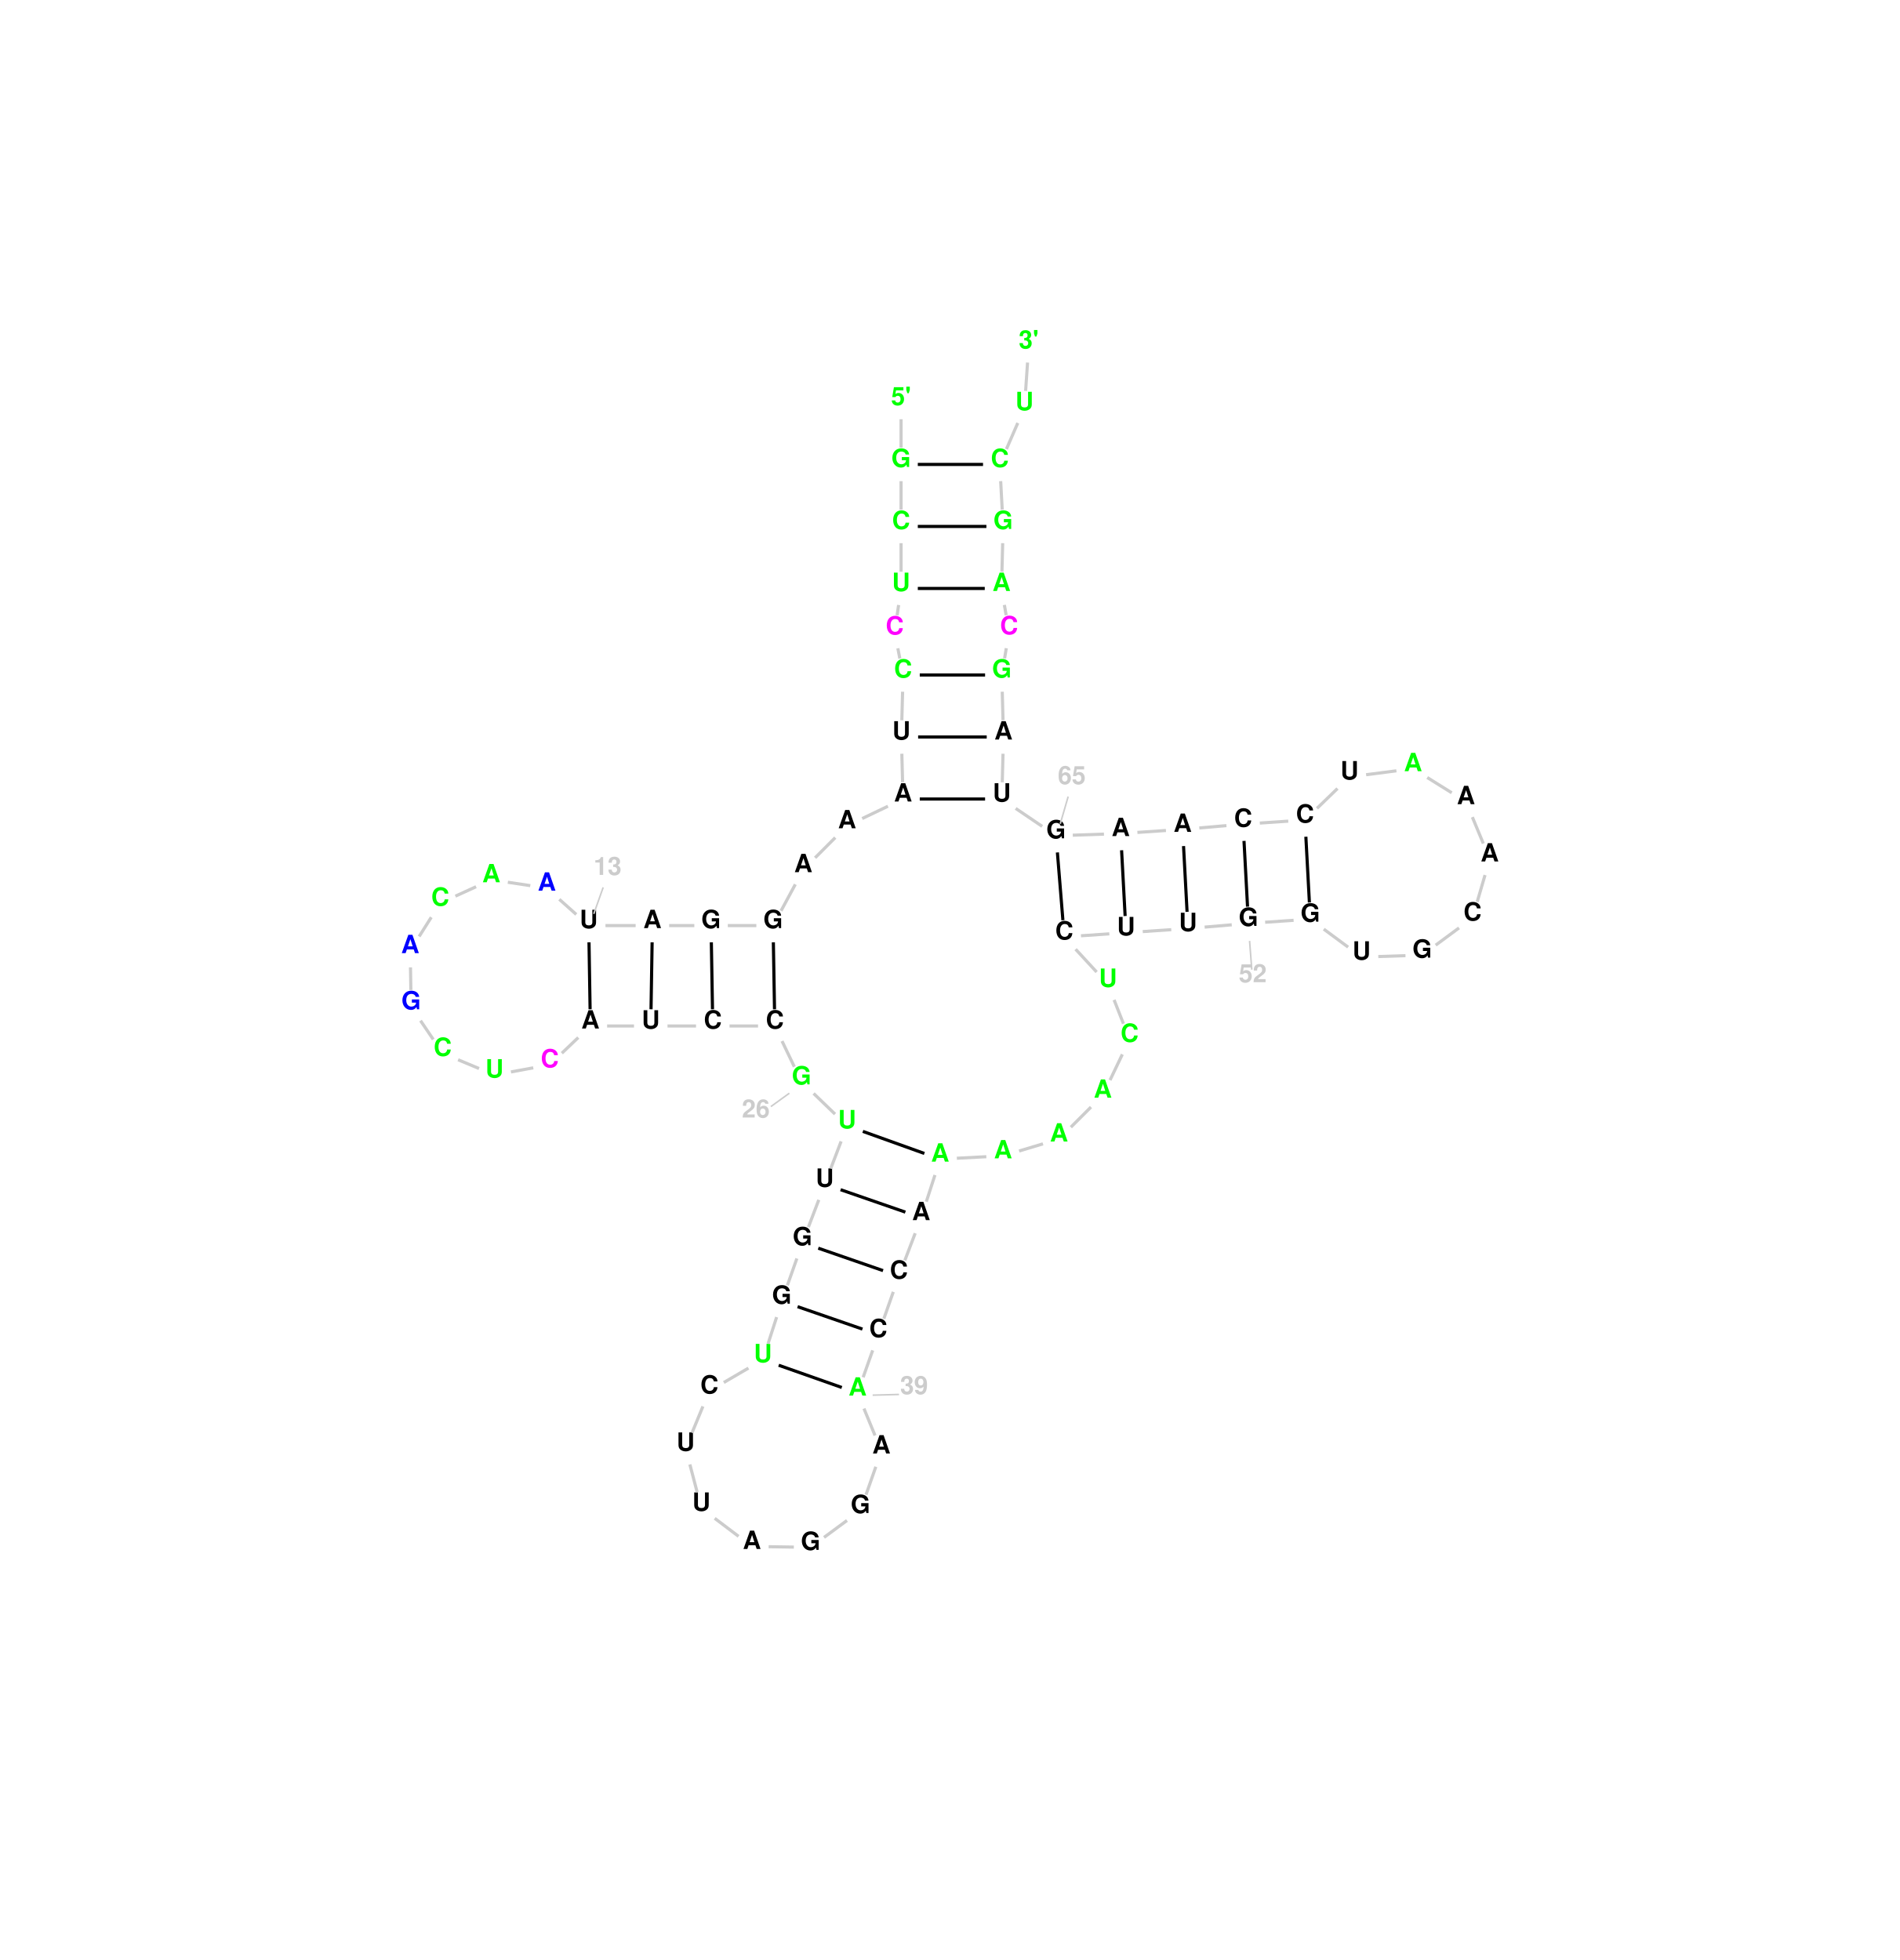
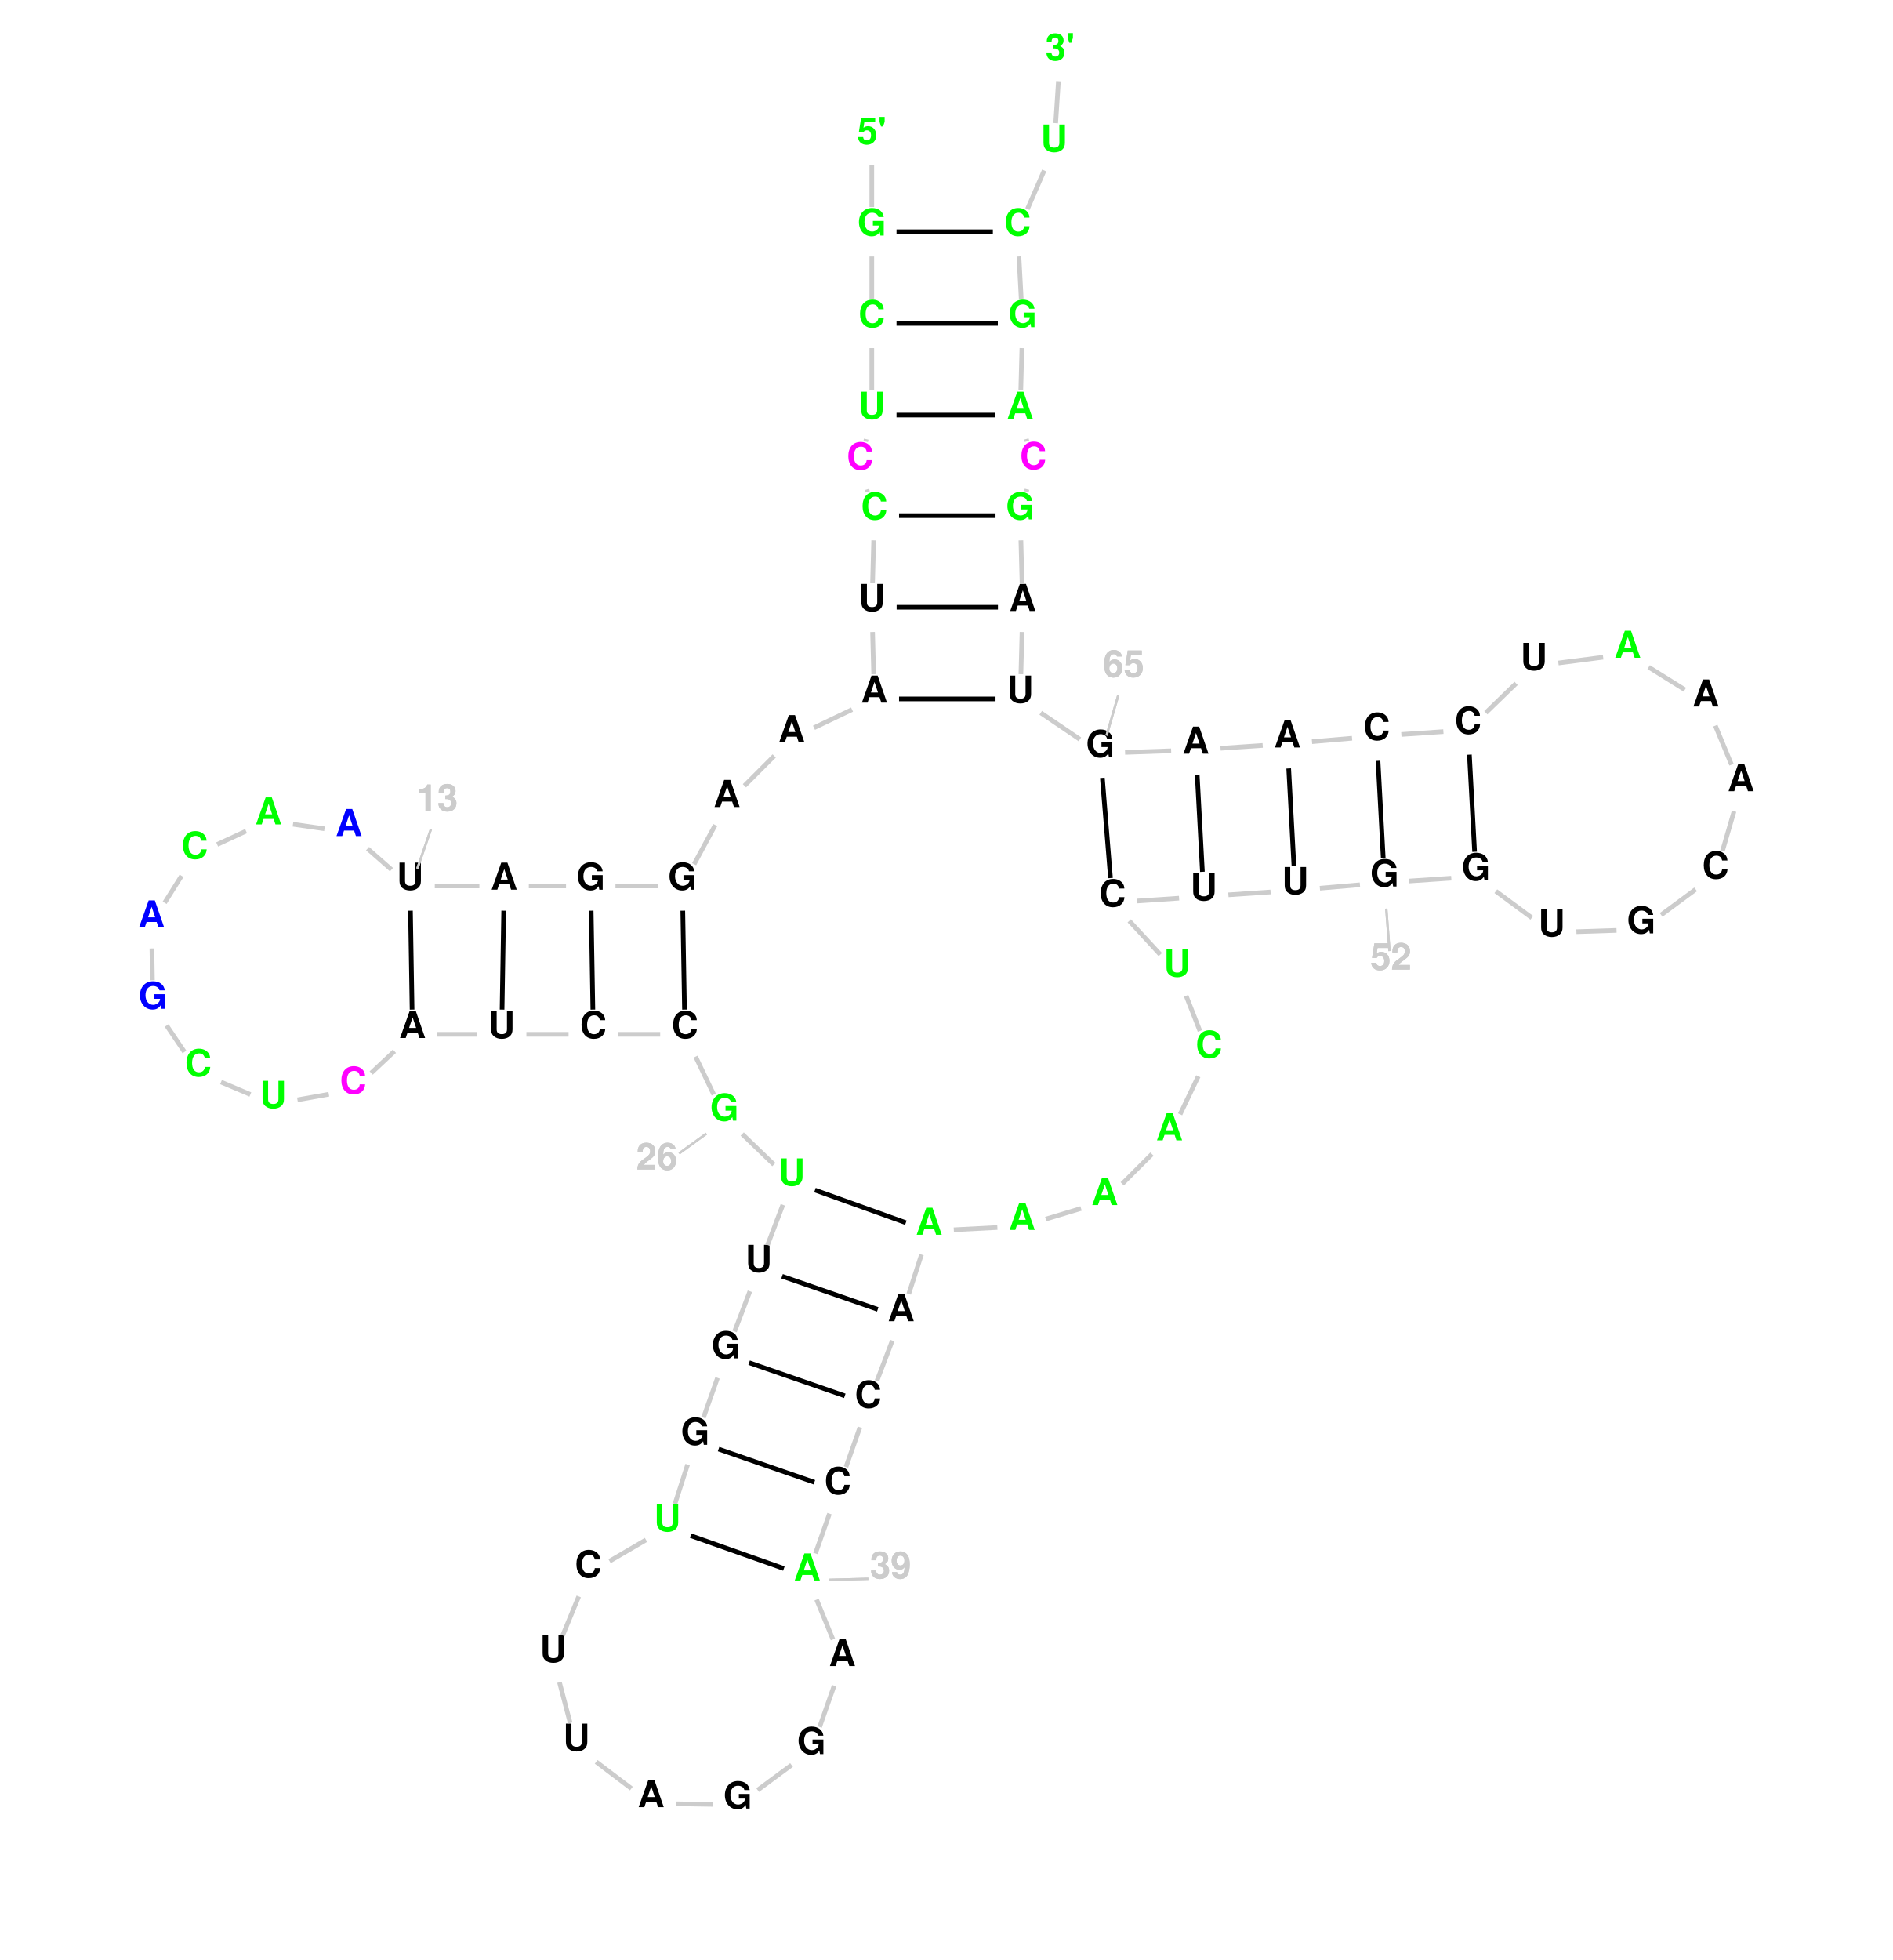
- <svg xmlns="http://www.w3.org/2000/svg" width="231.578" height="238.945" style="font-size: 3.06px; font-weight: bold; font-family: Helvetica; ">
+ <svg xmlns="http://www.w3.org/2000/svg" width="624.617" height="646.779">
  <g>
    <style type="text/css">


- text.red {fill: rgb(255, 0, 255); }
- text.green {fill: rgb(0, 255, 0); }
- text.blue {fill: rgb(0, 0, 255); }
- text.black {fill: rgb(0, 0, 0); }
- text.gray {fill: rgb(204, 204, 204); }
- text.brown {fill: rgb(211.65, 104.55, 30.6); }
- text {fill: rgb(0, 0, 0); text-anchor: middle; alignment-baseline: middle; }
circle.red {stroke: rgb(255, 0, 255); fill: none; }
circle.green {stroke: rgb(0, 255, 0); fill: none; }
circle.blue {stroke: rgb(0, 0, 255); fill: none; }
circle.black {stroke: rgb(0, 0, 0); fill: none; }
circle.gray {stroke: rgb(204, 204, 204); fill: none; }
circle.brown {stroke: rgb(211.65, 104.55, 30.6); fill: none; }
- line.red {stroke: rgb(255, 0, 255); stroke-width: 0.382; }
- line.green {stroke: rgb(0, 255, 0); stroke-width: 0.382; }
- line.blue {stroke: rgb(0, 0, 255); stroke-width: 0.382; }
- line.black {stroke: rgb(0, 0, 0); stroke-width: 0.382; }
- line.gray {stroke: rgb(204, 204, 204); stroke-width: 0.382; }
- line.brown {stroke: rgb(211.65, 104.55, 30.6); stroke-width: 0.382; }
+ line.red {stroke: rgb(255, 0, 255); stroke-width: 1.53; }
+ line.green {stroke: rgb(0, 255, 0); stroke-width: 1.53; }
+ line.blue {stroke: rgb(0, 0, 255); stroke-width: 1.53; }
+ line.black {stroke: rgb(0, 0, 0); stroke-width: 1.53; }
+ line.gray {stroke: rgb(204, 204, 204); stroke-width: 1.53; }
+ line.brown {stroke: rgb(211.65, 104.55, 30.6); stroke-width: 1.53; }
line {stroke: rgb(0, 0, 0); }
- text.numbering-label {fill: rgb(204, 204, 204);}
- line.numbering-line {stroke: rgb(204, 204, 204); stroke-width: 0.191;}
- line.predicted {stroke: rgb(0, 0, 0); stroke-dasharray: 2}
- .sequential {visibility:hidden}
- polyline {fill:none; stroke-linejoin:round; }
- .pseudoknot_segment1 {stroke-linecap:round; stroke-opacity: 0.4; stroke-width:3.06px}
- .pseudoknot_segment2 {stroke-linecap:round; stroke-opacity: 0.4; stroke-width:3.06px}
- .pseudoknot_connection {stroke-linecap:round; stroke-opacity: 0.2; stroke-width:1.5}
+ text.red {fill: rgb(255, 0, 255); font-size: 12.24px; font-weight: bold; font-family: Helvetica; }
+ text.green {fill: rgb(0, 255, 0); font-size: 12.24px; font-weight: bold; font-family: Helvetica; }
+ text.blue {fill: rgb(0, 0, 255); font-size: 12.24px; font-weight: bold; font-family: Helvetica; }
+ text.black {fill: rgb(0, 0, 0); font-size: 12.24px; font-weight: bold; font-family: Helvetica; }
+ text.gray {fill: rgb(204, 204, 204); font-size: 12.24px; font-weight: bold; font-family: Helvetica; }
+ text.brown {fill: rgb(211.65, 104.55, 30.6); font-size: 12.24px; font-weight: bold; font-family: Helvetica; }
+ text {fill: rgb(0, 0, 0); font-size: 12.24px; font-weight: bold; font-family: Helvetica; text-anchor: middle; alignment-baseline: middle; }
+ 
+ .pseudoknot_connection{stroke-linecap: round; stroke-opacity: 0.2; stroke-width: 1.5; }
+ .pseudoknot_segment1{stroke-linecap: round; stroke-opacity: 0.4; stroke-width: 12.24; }
+ .pseudoknot_segment2{stroke-linecap: round; stroke-opacity: 0.4; stroke-width: 12.24; }
+ line.numbering-line{stroke: rgb(204, 204, 204); stroke-width: 0.765; }
+ line.predicted{stroke: rgb(0, 0, 0); stroke-dasharray: 2; }
+ polyline{fill: none; stroke-linejoin: round; }
+ sequential{visibility: hidden; }
+ text.numbering-label{fill: rgb(204, 204, 204); }

</style>
  </g>
  <g>
-     <text x="109.829" y="49.375" class="green">5'</text>
-   </g>
-   <g>
-     <text x="109.829" y="56.925" class="green">G</text>
-   </g>
-   <g>
-     <line x1="111.869" y1="56.619" x2="119.819" y2="56.619" class="black" />
-   </g>
-   <g>
-     <text x="109.829" y="64.485" class="green">C</text>
-   </g>
-   <g>
-     <line x1="111.869" y1="64.179" x2="120.229" y2="64.179" class="black" />
-   </g>
-   <g>
-     <text x="109.829" y="72.045" class="green">U</text>
-   </g>
-   <g>
-     <line x1="111.869" y1="71.739" x2="120.029" y2="71.739" class="black" />
-   </g>
-   <g>
-     <text x="109.048" y="77.34" class="red">C</text>
-   </g>
-   <g>
-     <text x="110.068" y="82.594" class="green">C</text>
-   </g>
-   <g>
-     <line x1="112.108" y1="82.289" x2="120.069" y2="82.289" class="black" />
-   </g>
-   <g>
-     <text x="109.868" y="90.154" class="black">U</text>
-   </g>
-   <g>
-     <line x1="111.908" y1="89.849" x2="120.269" y2="89.849" class="black" />
-   </g>
-   <g>
-     <text x="110.068" y="97.715" class="black">A</text>
-   </g>
-   <g>
-     <line x1="112.108" y1="97.409" x2="120.069" y2="97.409" class="black" />
-   </g>
-   <g>
-     <text x="103.248" y="100.975" class="black">A</text>
-   </g>
-   <g>
-     <text x="97.909" y="106.325" class="black">A</text>
-   </g>
-   <g>
-     <text x="94.228" y="113.145" class="black">G</text>
-   </g>
-   <g>
-     <line x1="94.263" y1="114.878" x2="94.403" y2="123.039" class="black" />
-   </g>
-   <g>
-     <text x="86.668" y="113.145" class="black">G</text>
-   </g>
-   <g>
-     <line x1="86.704" y1="114.878" x2="86.844" y2="123.039" class="black" />
-   </g>
-   <g>
-     <text x="79.519" y="113.145" class="black">A</text>
-   </g>
-   <g>
-     <line x1="79.485" y1="114.878" x2="79.352" y2="123.039" class="black" />
-   </g>
-   <g>
-     <text x="71.758" y="113.145" class="black">U</text>
-   </g>
-   <g>
-     <line x1="71.792" y1="114.878" x2="71.925" y2="123.039" class="black" />
-   </g>
-   <g>
-     <text x="74.06" y="106.656" class="numbering-label sequential">13</text>
-   </g>
-   <g>
-     <text x="74.06" y="106.656" class="numbering-label template">13</text>
-   </g>
-   <g>
-     <line x1="72.372" y1="111.414" x2="73.517" y2="108.186" class="numbering-line sequential" />
-   </g>
-   <g>
-     <line x1="72.372" y1="111.414" x2="73.517" y2="108.186" class="numbering-line template" />
-   </g>
-   <g>
-     <text x="66.652" y="108.582" class="blue">A</text>
-   </g>
-   <g>
-     <text x="59.881" y="107.557" class="green">A</text>
-   </g>
-   <g>
-     <text x="53.654" y="110.405" class="green">C</text>
-   </g>
-   <g>
-     <text x="50" y="116.197" class="blue">A</text>
-   </g>
-   <g>
-     <text x="50.112" y="123.044" class="blue">G</text>
-   </g>
-   <g>
-     <text x="53.953" y="128.714" class="green">C</text>
-   </g>
-   <g>
-     <text x="60.27" y="131.357" class="green">U</text>
-   </g>
-   <g>
-     <text x="67.004" y="130.112" class="red">C</text>
-   </g>
-   <g>
-     <text x="71.959" y="125.385" class="black">A</text>
-   </g>
-   <g>
-     <text x="79.319" y="125.385" class="black">U</text>
-   </g>
-   <g>
-     <text x="86.879" y="125.385" class="black">C</text>
-   </g>
-   <g>
-     <text x="94.439" y="125.385" class="black">C</text>
-   </g>
-   <g>
-     <text x="97.698" y="132.195" class="green">G</text>
-   </g>
-   <g>
-     <text x="92.123" y="136.234" class="numbering-label sequential">26</text>
-   </g>
-   <g>
-     <text x="92.123" y="136.234" class="numbering-label template">26</text>
-   </g>
-   <g>
-     <line x1="96.212" y1="133.272" x2="93.959" y2="134.904" class="numbering-line sequential" />
-   </g>
-   <g>
-     <line x1="96.212" y1="133.272" x2="93.959" y2="134.904" class="numbering-line template" />
-   </g>
-   <g>
-     <text x="103.248" y="137.545" class="green">U</text>
-   </g>
-   <g>
-     <line x1="105.169" y1="137.928" x2="112.668" y2="140.619" class="black" />
-   </g>
-   <g>
-     <text x="100.528" y="144.675" class="black">U</text>
-   </g>
-   <g>
-     <line x1="102.456" y1="145.036" x2="110.351" y2="147.771" class="black" />
-   </g>
-   <g>
-     <text x="97.808" y="151.805" class="black">G</text>
-   </g>
-   <g>
-     <line x1="99.736" y1="152.166" x2="107.631" y2="154.901" class="black" />
-   </g>
-   <g>
-     <text x="95.288" y="158.935" class="black">G</text>
-   </g>
-   <g>
-     <line x1="97.216" y1="159.296" x2="105.121" y2="162.031" class="black" />
-   </g>
-   <g>
-     <text x="92.989" y="166.065" class="green">U</text>
-   </g>
-   <g>
-     <line x1="94.912" y1="166.437" x2="102.605" y2="169.15" class="black" />
-   </g>
-   <g>
-     <text x="86.459" y="169.875" class="black">C</text>
-   </g>
-   <g>
-     <text x="83.569" y="176.865" class="black">U</text>
-   </g>
-   <g>
-     <text x="85.489" y="184.175" class="black">U</text>
-   </g>
-   <g>
-     <text x="91.648" y="188.835" class="black">A</text>
-   </g>
-   <g>
-     <text x="98.799" y="188.945" class="black">G</text>
-   </g>
-   <g>
-     <text x="104.878" y="184.455" class="black">G</text>
-   </g>
-   <g>
-     <text x="107.428" y="177.195" class="black">A</text>
-   </g>
-   <g>
-     <text x="104.528" y="170.135" class="green">A</text>
-   </g>
-   <g>
-     <text x="111.411" y="169.95" class="numbering-label sequential">39</text>
-   </g>
-   <g>
-     <text x="111.411" y="169.95" class="numbering-label template">39</text>
-   </g>
-   <g>
-     <line x1="106.364" y1="170.085" x2="109.575" y2="169.999" class="numbering-line sequential" />
-   </g>
-   <g>
-     <line x1="106.364" y1="170.085" x2="109.575" y2="169.999" class="numbering-line template" />
-   </g>
-   <g>
-     <text x="107.048" y="163.005" class="black">C</text>
-   </g>
-   <g>
-     <text x="109.558" y="155.875" class="black">C</text>
-   </g>
-   <g>
-     <text x="112.278" y="148.745" class="black">A</text>
-   </g>
-   <g>
-     <text x="114.588" y="141.615" class="green">A</text>
-   </g>
-   <g>
-     <text x="122.258" y="141.215" class="green">A</text>
-   </g>
-   <g>
-     <text x="129.078" y="139.165" class="green">A</text>
-   </g>
-   <g>
-     <text x="134.418" y="133.825" class="green">A</text>
-   </g>
-   <g>
-     <text x="137.678" y="127.005" class="green">C</text>
-   </g>
-   <g>
-     <text x="135.048" y="120.305" class="green">U</text>
-   </g>
-   <g>
-     <text x="129.718" y="114.525" class="black">C</text>
-   </g>
-   <g>
-     <line x1="129.554" y1="112.185" x2="128.883" y2="103.922" class="black" />
-   </g>
-   <g>
-     <text x="137.248" y="114.015" class="black">U</text>
-   </g>
-   <g>
-     <line x1="137.139" y1="111.672" x2="136.708" y2="103.656" class="black" />
-   </g>
-   <g>
-     <text x="144.798" y="113.505" class="black">U</text>
-   </g>
-   <g>
-     <line x1="144.689" y1="111.162" x2="144.258" y2="103.146" class="black" />
-   </g>
-   <g>
-     <text x="152.168" y="112.875" class="black">G</text>
-   </g>
-   <g>
-     <line x1="152.059" y1="110.532" x2="151.628" y2="102.516" class="black" />
-   </g>
-   <g>
-     <text x="152.693" y="119.739" class="numbering-label sequential">52</text>
-   </g>
-   <g>
-     <text x="152.693" y="119.739" class="numbering-label template">52</text>
-   </g>
-   <g>
-     <line x1="152.308" y1="114.705" x2="152.576" y2="118.209" class="numbering-line sequential" />
-   </g>
-   <g>
-     <line x1="152.308" y1="114.705" x2="152.576" y2="118.209" class="numbering-line template" />
-   </g>
-   <g>
-     <text x="159.708" y="112.365" class="black">G</text>
-   </g>
-   <g>
-     <line x1="159.599" y1="110.022" x2="159.168" y2="102.006" class="black" />
-   </g>
-   <g>
-     <text x="165.958" y="116.985" class="black">U</text>
-   </g>
-   <g>
-     <text x="173.348" y="116.745" class="black">G</text>
-   </g>
-   <g>
-     <text x="179.478" y="112.215" class="black">C</text>
-   </g>
-   <g>
-     <text x="181.578" y="105.025" class="black">A</text>
-   </g>
-   <g>
-     <text x="178.678" y="98.034" class="black">A</text>
-   </g>
-   <g>
-     <text x="172.228" y="94.014" class="green">A</text>
-   </g>
-   <g>
-     <text x="164.488" y="95.014" class="black">U</text>
-   </g>
-   <g>
-     <text x="159.058" y="100.275" class="black">C</text>
-   </g>
-   <g>
-     <text x="151.518" y="100.785" class="black">C</text>
-   </g>
-   <g>
-     <text x="144.148" y="101.415" class="black">A</text>
-   </g>
-   <g>
-     <text x="136.598" y="101.925" class="black">A</text>
-   </g>
-   <g>
-     <text x="128.718" y="102.195" class="black">G</text>
-   </g>
-   <g>
-     <text x="130.639" y="95.583" class="numbering-label sequential">65</text>
-   </g>
-   <g>
-     <text x="130.639" y="95.583" class="numbering-label template">65</text>
-   </g>
-   <g>
-     <line x1="129.231" y1="100.431" x2="130.195" y2="97.113" class="numbering-line sequential" />
-   </g>
-   <g>
-     <line x1="129.231" y1="100.431" x2="130.195" y2="97.113" class="numbering-line template" />
-   </g>
-   <g>
-     <text x="122.108" y="97.715" class="black">U</text>
-   </g>
-   <g>
-     <text x="122.308" y="90.154" class="black">A</text>
-   </g>
-   <g>
-     <text x="122.108" y="82.594" class="green">G</text>
-   </g>
-   <g>
-     <text x="122.989" y="77.316" class="red">C</text>
-   </g>
-   <g>
-     <text x="122.069" y="72.045" class="green">A</text>
-   </g>
-   <g>
-     <text x="122.269" y="64.485" class="green">G</text>
-   </g>
-   <g>
-     <text x="121.859" y="56.925" class="green">C</text>
-   </g>
-   <g>
-     <text x="124.868" y="50" class="green">U</text>
-   </g>
-   <g>
-     <text x="125.386" y="42.467" class="green">3'</text>
-   </g>
-   <g>
-     <line x1="109.829" y1="51.109" x2="109.829" y2="54.579" class="gray" />
-   </g>
-   <g>
-     <line x1="109.829" y1="58.659" x2="109.829" y2="62.139" class="gray" />
-   </g>
-   <g>
-     <line x1="109.829" y1="66.219" x2="109.829" y2="69.699" class="gray" />
-   </g>
-   <g>
-     <line x1="109.531" y1="73.757" x2="109.346" y2="75.016" class="gray" />
-   </g>
-   <g>
-     <line x1="109.437" y1="79.037" x2="109.68" y2="80.286" class="gray" />
-   </g>
-   <g>
-     <line x1="110.015" y1="84.328" x2="109.922" y2="87.809" class="gray" />
-   </g>
-   <g>
-     <line x1="109.922" y1="91.888" x2="110.015" y2="95.369" class="gray" />
-   </g>
-   <g>
-     <line x1="108.228" y1="98.288" x2="105.089" y2="99.789" class="gray" />
-   </g>
-   <g>
-     <line x1="101.807" y1="102.112" x2="99.35" y2="104.575" class="gray" />
-   </g>
-   <g>
-     <line x1="96.94" y1="107.814" x2="95.197" y2="111.043" class="gray" />
-   </g>
-   <g>
-     <line x1="92.189" y1="112.839" x2="88.709" y2="112.839" class="gray" />
-   </g>
-   <g>
-     <line x1="84.629" y1="112.839" x2="81.558" y2="112.839" class="gray" />
-   </g>
-   <g>
-     <line x1="77.478" y1="112.839" x2="73.799" y2="112.839" class="gray" />
-   </g>
-   <g>
-     <line x1="70.237" y1="111.479" x2="68.173" y2="109.635" class="gray" />
-   </g>
-   <g>
-     <line x1="64.635" y1="107.97" x2="61.898" y2="107.556" class="gray" />
-   </g>
-   <g>
-     <line x1="58.026" y1="108.1" x2="55.509" y2="109.251" class="gray" />
-   </g>
-   <g>
-     <line x1="52.565" y1="111.825" x2="51.088" y2="114.166" class="gray" />
-   </g>
-   <g>
-     <line x1="50.033" y1="117.931" x2="50.079" y2="120.699" class="gray" />
-   </g>
-   <g>
-     <line x1="51.256" y1="124.427" x2="52.809" y2="126.719" class="gray" />
-   </g>
-   <g>
-     <line x1="55.835" y1="129.195" x2="58.388" y2="130.264" class="gray" />
-   </g>
-   <g>
-     <line x1="62.276" y1="130.68" x2="64.998" y2="130.177" class="gray" />
-   </g>
-   <g>
-     <line x1="68.48" y1="128.398" x2="70.483" y2="126.487" class="gray" />
-   </g>
-   <g>
-     <line x1="73.999" y1="125.079" x2="77.278" y2="125.079" class="gray" />
-   </g>
-   <g>
-     <line x1="81.359" y1="125.079" x2="84.838" y2="125.079" class="gray" />
-   </g>
-   <g>
-     <line x1="88.918" y1="125.079" x2="92.398" y2="125.079" class="gray" />
-   </g>
-   <g>
-     <line x1="95.319" y1="126.919" x2="96.818" y2="130.049" class="gray" />
-   </g>
-   <g>
-     <line x1="99.167" y1="133.304" x2="101.78" y2="135.823" class="gray" />
-   </g>
-   <g>
-     <line x1="102.521" y1="139.145" x2="101.256" y2="142.463" class="gray" />
-   </g>
-   <g>
-     <line x1="99.801" y1="146.275" x2="98.536" y2="149.593" class="gray" />
-   </g>
-   <g>
-     <line x1="97.129" y1="153.422" x2="95.968" y2="156.705" class="gray" />
-   </g>
-   <g>
-     <line x1="94.662" y1="160.57" x2="93.615" y2="163.817" class="gray" />
-   </g>
-   <g>
-     <line x1="91.227" y1="166.787" x2="88.221" y2="168.541" class="gray" />
-   </g>
-   <g>
-     <line x1="85.679" y1="171.454" x2="84.348" y2="174.673" class="gray" />
-   </g>
-   <g>
-     <line x1="84.087" y1="178.532" x2="84.97" y2="181.896" class="gray" />
-   </g>
-   <g>
-     <line x1="87.115" y1="185.099" x2="90.022" y2="187.298" class="gray" />
-   </g>
-   <g>
-     <line x1="93.688" y1="188.56" x2="96.759" y2="188.607" class="gray" />
-   </g>
-   <g>
-     <line x1="100.439" y1="187.427" x2="103.237" y2="185.36" class="gray" />
-   </g>
-   <g>
-     <line x1="105.555" y1="182.224" x2="106.752" y2="178.813" class="gray" />
-   </g>
-   <g>
-     <line x1="106.653" y1="175.002" x2="105.304" y2="171.716" class="gray" />
-   </g>
-   <g>
-     <line x1="105.208" y1="167.905" x2="106.369" y2="164.622" class="gray" />
-   </g>
-   <g>
-     <line x1="107.726" y1="160.774" x2="108.881" y2="157.493" class="gray" />
-   </g>
-   <g>
-     <line x1="110.286" y1="153.663" x2="111.551" y2="150.345" class="gray" />
-   </g>
-   <g>
-     <line x1="112.907" y1="146.498" x2="113.96" y2="143.249" class="gray" />
-   </g>
-   <g>
-     <line x1="116.626" y1="141.202" x2="120.221" y2="141.015" class="gray" />
-   </g>
-   <g>
-     <line x1="124.212" y1="140.321" x2="127.125" y2="139.446" class="gray" />
-   </g>
-   <g>
-     <line x1="130.521" y1="137.416" x2="132.976" y2="134.961" class="gray" />
-   </g>
-   <g>
-     <line x1="135.298" y1="131.678" x2="136.799" y2="128.539" class="gray" />
-   </g>
-   <g>
-     <line x1="136.933" y1="124.8" x2="135.794" y2="121.897" class="gray" />
-   </g>
-   <g>
-     <line x1="133.666" y1="118.499" x2="131.101" y2="115.718" class="gray" />
-   </g>
-   <g>
-     <line x1="131.754" y1="114.081" x2="135.213" y2="113.846" class="gray" />
-   </g>
-   <g>
-     <line x1="139.284" y1="113.571" x2="142.763" y2="113.336" class="gray" />
-   </g>
-   <g>
-     <line x1="146.831" y1="113.025" x2="150.136" y2="112.742" class="gray" />
-   </g>
-   <g>
-     <line x1="154.204" y1="112.431" x2="157.673" y2="112.196" class="gray" />
-   </g>
-   <g>
-     <line x1="161.349" y1="113.271" x2="164.318" y2="115.466" class="gray" />
-   </g>
-   <g>
-     <line x1="167.997" y1="116.612" x2="171.31" y2="116.505" class="gray" />
-   </g>
-   <g>
-     <line x1="174.989" y1="115.226" x2="177.838" y2="113.121" class="gray" />
-   </g>
-   <g>
-     <line x1="180.05" y1="109.95" x2="181.007" y2="106.677" class="gray" />
-   </g>
-   <g>
-     <line x1="180.797" y1="102.834" x2="179.46" y2="99.613" class="gray" />
-   </g>
-   <g>
-     <line x1="176.947" y1="96.65" x2="173.96" y2="94.788" class="gray" />
-   </g>
-   <g>
-     <line x1="170.205" y1="93.97" x2="166.512" y2="94.447" class="gray" />
-   </g>
-   <g>
-     <line x1="163.023" y1="96.128" x2="160.524" y2="98.549" class="gray" />
-   </g>
-   <g>
-     <line x1="157.023" y1="100.106" x2="153.554" y2="100.341" class="gray" />
-   </g>
-   <g>
-     <line x1="149.486" y1="100.652" x2="146.181" y2="100.935" class="gray" />
-   </g>
-   <g>
-     <line x1="142.113" y1="101.246" x2="138.634" y2="101.481" class="gray" />
-   </g>
-   <g>
-     <line x1="134.56" y1="101.688" x2="130.757" y2="101.819" class="gray" />
-   </g>
-   <g>
-     <line x1="127.03" y1="100.744" x2="123.797" y2="98.553" class="gray" />
-   </g>
-   <g>
-     <line x1="122.162" y1="95.369" x2="122.255" y2="91.888" class="gray" />
-   </g>
-   <g>
-     <line x1="122.255" y1="87.809" x2="122.162" y2="84.328" class="gray" />
-   </g>
-   <g>
-     <line x1="122.444" y1="80.276" x2="122.653" y2="79.023" class="gray" />
-   </g>
-   <g>
-     <line x1="122.638" y1="75.001" x2="122.42" y2="73.749" class="gray" />
-   </g>
-   <g>
-     <line x1="122.123" y1="69.7" x2="122.215" y2="66.218" class="gray" />
-   </g>
-   <g>
-     <line x1="122.158" y1="62.142" x2="121.969" y2="58.656" class="gray" />
-   </g>
-   <g>
-     <line x1="122.672" y1="54.748" x2="124.055" y2="51.565" class="gray" />
-   </g>
-   <g>
-     <line x1="125.008" y1="47.659" x2="125.246" y2="44.197" class="gray" />
+     <text x="287.738" y="47.499" class="green">5'</text>
+   </g>
+   <g>
+     <text x="287.738" y="77.7" class="green">G</text>
+   </g>
+   <g>
+     <line x1="295.898" y1="76.476" x2="327.698" y2="76.476" class="black" />
+   </g>
+   <g>
+     <text x="287.738" y="107.94" class="green">C</text>
+   </g>
+   <g>
+     <line x1="295.898" y1="106.716" x2="329.338" y2="106.716" class="black" />
+   </g>
+   <g>
+     <text x="287.738" y="138.18" class="green">U</text>
+   </g>
+   <g>
+     <line x1="295.898" y1="136.956" x2="328.538" y2="136.956" class="black" />
+   </g>
+   <g>
+     <text x="283.87" y="154.888" class="red">C</text>
+   </g>
+   <g>
+     <text x="288.577" y="171.379" class="green">C</text>
+   </g>
+   <g>
+     <line x1="296.737" y1="170.155" x2="328.577" y2="170.155" class="black" />
+   </g>
+   <g>
+     <text x="287.777" y="201.619" class="black">U</text>
+   </g>
+   <g>
+     <line x1="295.937" y1="200.395" x2="329.377" y2="200.395" class="black" />
+   </g>
+   <g>
+     <text x="288.577" y="231.859" class="black">A</text>
+   </g>
+   <g>
+     <line x1="296.737" y1="230.635" x2="328.577" y2="230.635" class="black" />
+   </g>
+   <g>
+     <text x="261.297" y="244.899" class="black">A</text>
+   </g>
+   <g>
+     <text x="239.937" y="266.299" class="black">A</text>
+   </g>
+   <g>
+     <text x="225.217" y="293.579" class="black">G</text>
+   </g>
+   <g>
+     <line x1="225.357" y1="300.514" x2="225.917" y2="333.156" class="black" />
+   </g>
+   <g>
+     <text x="194.977" y="293.579" class="black">G</text>
+   </g>
+   <g>
+     <line x1="195.117" y1="300.514" x2="195.677" y2="333.156" class="black" />
+   </g>
+   <g>
+     <text x="166.377" y="293.579" class="black">A</text>
+   </g>
+   <g>
+     <line x1="166.244" y1="300.514" x2="165.71" y2="333.156" class="black" />
+   </g>
+   <g>
+     <text x="135.337" y="293.579" class="black">U</text>
+   </g>
+   <g>
+     <line x1="135.47" y1="300.514" x2="136.004" y2="333.156" class="black" />
+   </g>
+   <g>
+     <text x="144.332" y="267.55" class="numbering-label sequential">13</text>
+   </g>
+   <g>
+     <text x="144.332" y="267.55" class="numbering-label template">13</text>
+   </g>
+   <g>
+     <line x1="137.736" y1="286.638" x2="142.217" y2="273.67" class="numbering-line sequential" />
+   </g>
+   <g>
+     <line x1="137.736" y1="286.638" x2="142.217" y2="273.67" class="numbering-line template" />
+   </g>
+   <g>
+     <text x="115.169" y="275.882" class="blue">A</text>
+   </g>
+   <g>
+     <text x="88.614" y="272.048" class="green">A</text>
+   </g>
+   <g>
+     <text x="64.264" y="283.317" class="green">C</text>
+   </g>
+   <g>
+     <text x="50" y="306.043" class="blue">A</text>
+   </g>
+   <g>
+     <text x="50.438" y="332.87" class="blue">G</text>
+   </g>
+   <g>
+     <text x="65.437" y="355.118" class="green">C</text>
+   </g>
+   <g>
+     <text x="90.142" y="365.585" class="green">U</text>
+   </g>
+   <g>
+     <text x="116.558" y="360.885" class="red">C</text>
+   </g>
+   <g>
+     <text x="136.137" y="342.539" class="black">A</text>
+   </g>
+   <g>
+     <text x="165.577" y="342.539" class="black">U</text>
+   </g>
+   <g>
+     <text x="195.817" y="342.539" class="black">C</text>
+   </g>
+   <g>
+     <text x="226.057" y="342.539" class="black">C</text>
+   </g>
+   <g>
+     <text x="239.097" y="369.779" class="green">G</text>
+   </g>
+   <g>
+     <text x="216.795" y="385.937" class="numbering-label sequential">26</text>
+   </g>
+   <g>
+     <text x="216.795" y="385.937" class="numbering-label template">26</text>
+   </g>
+   <g>
+     <line x1="233.15" y1="374.088" x2="224.139" y2="380.616" class="numbering-line sequential" />
+   </g>
+   <g>
+     <line x1="233.15" y1="374.088" x2="224.139" y2="380.616" class="numbering-line template" />
+   </g>
+   <g>
+     <text x="261.297" y="391.179" class="green">U</text>
+   </g>
+   <g>
+     <line x1="268.977" y1="392.711" x2="298.977" y2="403.479" class="black" />
+   </g>
+   <g>
+     <text x="250.417" y="419.699" class="black">U</text>
+   </g>
+   <g>
+     <line x1="258.127" y1="421.146" x2="289.707" y2="432.084" class="black" />
+   </g>
+   <g>
+     <text x="239.537" y="448.219" class="black">G</text>
+   </g>
+   <g>
+     <line x1="247.247" y1="449.666" x2="278.827" y2="460.604" class="black" />
+   </g>
+   <g>
+     <text x="229.457" y="476.739" class="black">G</text>
+   </g>
+   <g>
+     <line x1="237.168" y1="478.184" x2="268.786" y2="489.126" class="black" />
+   </g>
+   <g>
+     <text x="220.257" y="505.259" class="green">U</text>
+   </g>
+   <g>
+     <line x1="227.952" y1="506.749" x2="258.722" y2="517.601" class="black" />
+   </g>
+   <g>
+     <text x="194.137" y="520.499" class="black">C</text>
+   </g>
+   <g>
+     <text x="182.577" y="548.459" class="black">U</text>
+   </g>
+   <g>
+     <text x="190.257" y="577.699" class="black">U</text>
+   </g>
+   <g>
+     <text x="214.897" y="596.339" class="black">A</text>
+   </g>
+   <g>
+     <text x="243.497" y="596.779" class="black">G</text>
+   </g>
+   <g>
+     <text x="267.817" y="578.819" class="black">G</text>
+   </g>
+   <g>
+     <text x="278.017" y="549.779" class="black">A</text>
+   </g>
+   <g>
+     <text x="266.417" y="521.539" class="green">A</text>
+   </g>
+   <g>
+     <text x="293.947" y="520.802" class="numbering-label sequential">39</text>
+   </g>
+   <g>
+     <text x="293.947" y="520.802" class="numbering-label template">39</text>
+   </g>
+   <g>
+     <line x1="273.758" y1="521.342" x2="286.603" y2="520.998" class="numbering-line sequential" />
+   </g>
+   <g>
+     <line x1="273.758" y1="521.342" x2="286.603" y2="520.998" class="numbering-line template" />
+   </g>
+   <g>
+     <text x="276.497" y="493.019" class="black">C</text>
+   </g>
+   <g>
+     <text x="286.537" y="464.499" class="black">C</text>
+   </g>
+   <g>
+     <text x="297.417" y="435.979" class="black">A</text>
+   </g>
+   <g>
+     <text x="306.657" y="407.459" class="green">A</text>
+   </g>
+   <g>
+     <text x="337.337" y="405.859" class="green">A</text>
+   </g>
+   <g>
+     <text x="364.617" y="397.659" class="green">A</text>
+   </g>
+   <g>
+     <text x="385.977" y="376.299" class="green">A</text>
+   </g>
+   <g>
+     <text x="399.017" y="349.019" class="green">C</text>
+   </g>
+   <g>
+     <text x="388.497" y="322.219" class="green">U</text>
+   </g>
+   <g>
+     <text x="367.177" y="299.099" class="black">C</text>
+   </g>
+   <g>
+     <line x1="366.517" y1="289.742" x2="363.837" y2="256.688" class="black" />
+   </g>
+   <g>
+     <text x="397.297" y="297.059" class="black">U</text>
+   </g>
+   <g>
+     <line x1="396.859" y1="287.687" x2="395.135" y2="255.623" class="black" />
+   </g>
+   <g>
+     <text x="427.497" y="295.019" class="black">U</text>
+   </g>
+   <g>
+     <line x1="427.059" y1="285.647" x2="425.335" y2="253.583" class="black" />
+   </g>
+   <g>
+     <text x="456.977" y="292.499" class="black">G</text>
+   </g>
+   <g>
+     <line x1="456.539" y1="283.127" x2="454.815" y2="251.063" class="black" />
+   </g>
+   <g>
+     <text x="459.076" y="319.958" class="numbering-label sequential">52</text>
+   </g>
+   <g>
+     <text x="459.076" y="319.958" class="numbering-label template">52</text>
+   </g>
+   <g>
+     <line x1="457.537" y1="299.822" x2="458.609" y2="313.839" class="numbering-line sequential" />
+   </g>
+   <g>
+     <line x1="457.537" y1="299.822" x2="458.609" y2="313.839" class="numbering-line template" />
+   </g>
+   <g>
+     <text x="487.137" y="290.459" class="black">G</text>
+   </g>
+   <g>
+     <line x1="486.699" y1="281.087" x2="484.975" y2="249.023" class="black" />
+   </g>
+   <g>
+     <text x="512.137" y="308.939" class="black">U</text>
+   </g>
+   <g>
+     <text x="541.697" y="307.979" class="black">G</text>
+   </g>
+   <g>
+     <text x="566.217" y="289.859" class="black">C</text>
+   </g>
+   <g>
+     <text x="574.617" y="261.099" class="black">A</text>
+   </g>
+   <g>
+     <text x="563.017" y="233.139" class="black">A</text>
+   </g>
+   <g>
+     <text x="537.217" y="217.059" class="green">A</text>
+   </g>
+   <g>
+     <text x="506.257" y="221.059" class="black">U</text>
+   </g>
+   <g>
+     <text x="484.537" y="242.099" class="black">C</text>
+   </g>
+   <g>
+     <text x="454.377" y="244.139" class="black">C</text>
+   </g>
+   <g>
+     <text x="424.897" y="246.659" class="black">A</text>
+   </g>
+   <g>
+     <text x="394.697" y="248.699" class="black">A</text>
+   </g>
+   <g>
+     <text x="363.177" y="249.779" class="black">G</text>
+   </g>
+   <g>
+     <text x="370.861" y="223.333" class="numbering-label sequential">65</text>
+   </g>
+   <g>
+     <text x="370.861" y="223.333" class="numbering-label template">65</text>
+   </g>
+   <g>
+     <line x1="365.226" y1="242.727" x2="369.083" y2="229.453" class="numbering-line sequential" />
+   </g>
+   <g>
+     <line x1="365.226" y1="242.727" x2="369.083" y2="229.453" class="numbering-line template" />
+   </g>
+   <g>
+     <text x="336.737" y="231.859" class="black">U</text>
+   </g>
+   <g>
+     <text x="337.537" y="201.619" class="black">A</text>
+   </g>
+   <g>
+     <text x="336.737" y="171.379" class="green">G</text>
+   </g>
+   <g>
+     <text x="341.004" y="154.775" class="red">C</text>
+   </g>
+   <g>
+     <text x="336.698" y="138.18" class="green">A</text>
+   </g>
+   <g>
+     <text x="337.498" y="107.94" class="green">G</text>
+   </g>
+   <g>
+     <text x="335.858" y="77.7" class="green">C</text>
+   </g>
+   <g>
+     <text x="347.892" y="50" class="green">U</text>
+   </g>
+   <g>
+     <text x="349.874" y="19.863" class="green">3'</text>
+   </g>
+   <g>
+     <line x1="287.738" y1="54.435" x2="287.738" y2="68.316" class="gray" />
+   </g>
+   <g>
+     <line x1="287.738" y1="84.636" x2="287.738" y2="98.556" class="gray" />
+   </g>
+   <g>
+     <line x1="287.738" y1="114.876" x2="287.738" y2="128.796" class="gray" />
+   </g>
+   <g>
+     <line x1="285.898" y1="144.906" x2="285.71" y2="145.714" class="gray" />
+   </g>
+   <g>
+     <line x1="286.11" y1="161.511" x2="286.337" y2="162.308" class="gray" />
+   </g>
+   <g>
+     <line x1="288.361" y1="178.312" x2="287.993" y2="192.238" class="gray" />
+   </g>
+   <g>
+     <line x1="287.993" y1="208.552" x2="288.361" y2="222.478" class="gray" />
+   </g>
+   <g>
+     <line x1="281.215" y1="234.154" x2="268.659" y2="240.156" class="gray" />
+   </g>
+   <g>
+     <line x1="255.532" y1="249.45" x2="245.701" y2="259.3" class="gray" />
+   </g>
+   <g>
+     <line x1="236.062" y1="272.256" x2="229.092" y2="285.174" class="gray" />
+   </g>
+   <g>
+     <line x1="217.057" y1="292.355" x2="203.137" y2="292.355" class="gray" />
+   </g>
+   <g>
+     <line x1="186.817" y1="292.355" x2="174.537" y2="292.355" class="gray" />
+   </g>
+   <g>
+     <line x1="158.217" y1="292.355" x2="143.497" y2="292.355" class="gray" />
+   </g>
+   <g>
+     <line x1="129.204" y1="286.973" x2="121.303" y2="280.04" class="gray" />
+   </g>
+   <g>
+     <line x1="107.093" y1="273.492" x2="96.69" y2="271.99" class="gray" />
+   </g>
+   <g>
+     <line x1="81.208" y1="274.251" x2="71.669" y2="278.666" class="gray" />
+   </g>
+   <g>
+     <line x1="59.926" y1="289.004" x2="54.338" y2="297.907" class="gray" />
+   </g>
+   <g>
+     <line x1="50.133" y1="312.977" x2="50.305" y2="323.487" class="gray" />
+   </g>
+   <g>
+     <line x1="55" y1="338.412" x2="60.876" y2="347.128" class="gray" />
+   </g>
+   <g>
+     <line x1="72.95" y1="357.077" x2="82.629" y2="361.178" class="gray" />
+   </g>
+   <g>
+     <line x1="98.176" y1="362.932" x2="108.525" y2="361.091" class="gray" />
+   </g>
+   <g>
+     <line x1="122.513" y1="354.082" x2="130.183" y2="346.894" class="gray" />
+   </g>
+   <g>
+     <line x1="144.297" y1="341.315" x2="157.417" y2="341.315" class="gray" />
+   </g>
+   <g>
+     <line x1="173.737" y1="341.315" x2="187.657" y2="341.315" class="gray" />
+   </g>
+   <g>
+     <line x1="203.977" y1="341.315" x2="217.897" y2="341.315" class="gray" />
+   </g>
+   <g>
+     <line x1="229.58" y1="348.675" x2="235.574" y2="361.195" class="gray" />
+   </g>
+   <g>
+     <line x1="244.972" y1="374.218" x2="255.422" y2="384.292" class="gray" />
+   </g>
+   <g>
+     <line x1="258.389" y1="397.579" x2="253.325" y2="410.851" class="gray" />
+   </g>
+   <g>
+     <line x1="247.509" y1="426.099" x2="242.445" y2="439.371" class="gray" />
+   </g>
+   <g>
+     <line x1="236.818" y1="454.688" x2="232.176" y2="467.821" class="gray" />
+   </g>
+   <g>
+     <line x1="226.952" y1="483.281" x2="222.762" y2="496.269" class="gray" />
+   </g>
+   <g>
+     <line x1="213.209" y1="508.147" x2="201.185" y2="515.163" class="gray" />
+   </g>
+   <g>
+     <line x1="191.019" y1="526.816" x2="185.695" y2="539.694" class="gray" />
+   </g>
+   <g>
+     <line x1="184.65" y1="555.127" x2="188.184" y2="568.583" class="gray" />
+   </g>
+   <g>
+     <line x1="196.765" y1="581.398" x2="208.389" y2="590.192" class="gray" />
+   </g>
+   <g>
+     <line x1="223.056" y1="595.241" x2="235.338" y2="595.429" class="gray" />
+   </g>
+   <g>
+     <line x1="250.061" y1="590.708" x2="261.253" y2="582.442" class="gray" />
+   </g>
+   <g>
+     <line x1="270.521" y1="569.896" x2="275.313" y2="556.254" class="gray" />
+   </g>
+   <g>
+     <line x1="274.917" y1="541.007" x2="269.517" y2="527.863" class="gray" />
+   </g>
+   <g>
+     <line x1="269.136" y1="512.621" x2="273.778" y2="499.488" class="gray" />
+   </g>
+   <g>
+     <line x1="279.207" y1="484.098" x2="283.827" y2="470.972" class="gray" />
+   </g>
+   <g>
+     <line x1="289.445" y1="455.651" x2="294.509" y2="442.379" class="gray" />
+   </g>
+   <g>
+     <line x1="299.932" y1="426.992" x2="304.142" y2="413.998" class="gray" />
+   </g>
+   <g>
+     <line x1="314.806" y1="405.81" x2="329.188" y2="405.06" class="gray" />
+   </g>
+   <g>
+     <line x1="345.151" y1="402.286" x2="356.802" y2="398.784" class="gray" />
+   </g>
+   <g>
+     <line x1="370.387" y1="390.665" x2="380.207" y2="380.845" class="gray" />
+   </g>
+   <g>
+     <line x1="389.496" y1="367.713" x2="395.498" y2="355.157" class="gray" />
+   </g>
+   <g>
+     <line x1="396.035" y1="340.199" x2="391.479" y2="328.591" class="gray" />
+   </g>
+   <g>
+     <line x1="382.965" y1="314.996" x2="372.709" y2="303.874" class="gray" />
+   </g>
+   <g>
+     <line x1="375.318" y1="297.324" x2="389.156" y2="296.386" class="gray" />
+   </g>
+   <g>
+     <line x1="405.438" y1="295.285" x2="419.356" y2="294.345" class="gray" />
+   </g>
+   <g>
+     <line x1="435.627" y1="293.1" x2="448.847" y2="291.97" class="gray" />
+   </g>
+   <g>
+     <line x1="465.118" y1="290.724" x2="478.996" y2="289.786" class="gray" />
+   </g>
+   <g>
+     <line x1="493.699" y1="294.085" x2="505.575" y2="302.865" class="gray" />
+   </g>
+   <g>
+     <line x1="520.293" y1="307.45" x2="533.541" y2="307.02" class="gray" />
+   </g>
+   <g>
+     <line x1="548.259" y1="301.905" x2="559.655" y2="293.485" class="gray" />
+   </g>
+   <g>
+     <line x1="568.505" y1="280.802" x2="572.329" y2="267.708" class="gray" />
+   </g>
+   <g>
+     <line x1="571.49" y1="252.338" x2="566.144" y2="239.452" class="gray" />
+   </g>
+   <g>
+     <line x1="556.092" y1="227.599" x2="544.142" y2="220.151" class="gray" />
+   </g>
+   <g>
+     <line x1="529.124" y1="216.881" x2="514.35" y2="218.789" class="gray" />
+   </g>
+   <g>
+     <line x1="500.396" y1="225.512" x2="490.398" y2="235.198" class="gray" />
+   </g>
+   <g>
+     <line x1="476.396" y1="241.426" x2="462.518" y2="242.364" class="gray" />
+   </g>
+   <g>
+     <line x1="446.247" y1="243.61" x2="433.027" y2="244.74" class="gray" />
+   </g>
+   <g>
+     <line x1="416.756" y1="245.985" x2="402.838" y2="246.925" class="gray" />
+   </g>
+   <g>
+     <line x1="386.542" y1="247.754" x2="371.332" y2="248.276" class="gray" />
+   </g>
+   <g>
+     <line x1="356.422" y1="243.977" x2="343.492" y2="235.213" class="gray" />
+   </g>
+   <g>
+     <line x1="336.953" y1="222.478" x2="337.321" y2="208.552" class="gray" />
+   </g>
+   <g>
+     <line x1="337.321" y1="192.238" x2="336.953" y2="178.312" class="gray" />
+   </g>
+   <g>
+     <line x1="338.768" y1="162.252" x2="338.973" y2="161.454" class="gray" />
+   </g>
+   <g>
+     <line x1="338.954" y1="145.652" x2="338.747" y2="144.855" class="gray" />
+   </g>
+   <g>
+     <line x1="336.914" y1="128.799" x2="337.282" y2="114.873" class="gray" />
+   </g>
+   <g>
+     <line x1="337.056" y1="98.568" x2="336.3" y2="84.624" class="gray" />
+   </g>
+   <g>
+     <line x1="339.109" y1="68.992" x2="344.641" y2="56.26" class="gray" />
+   </g>
+   <g>
+     <line x1="348.428" y1="40.634" x2="349.338" y2="26.782" class="gray" />
  </g>
</svg>
